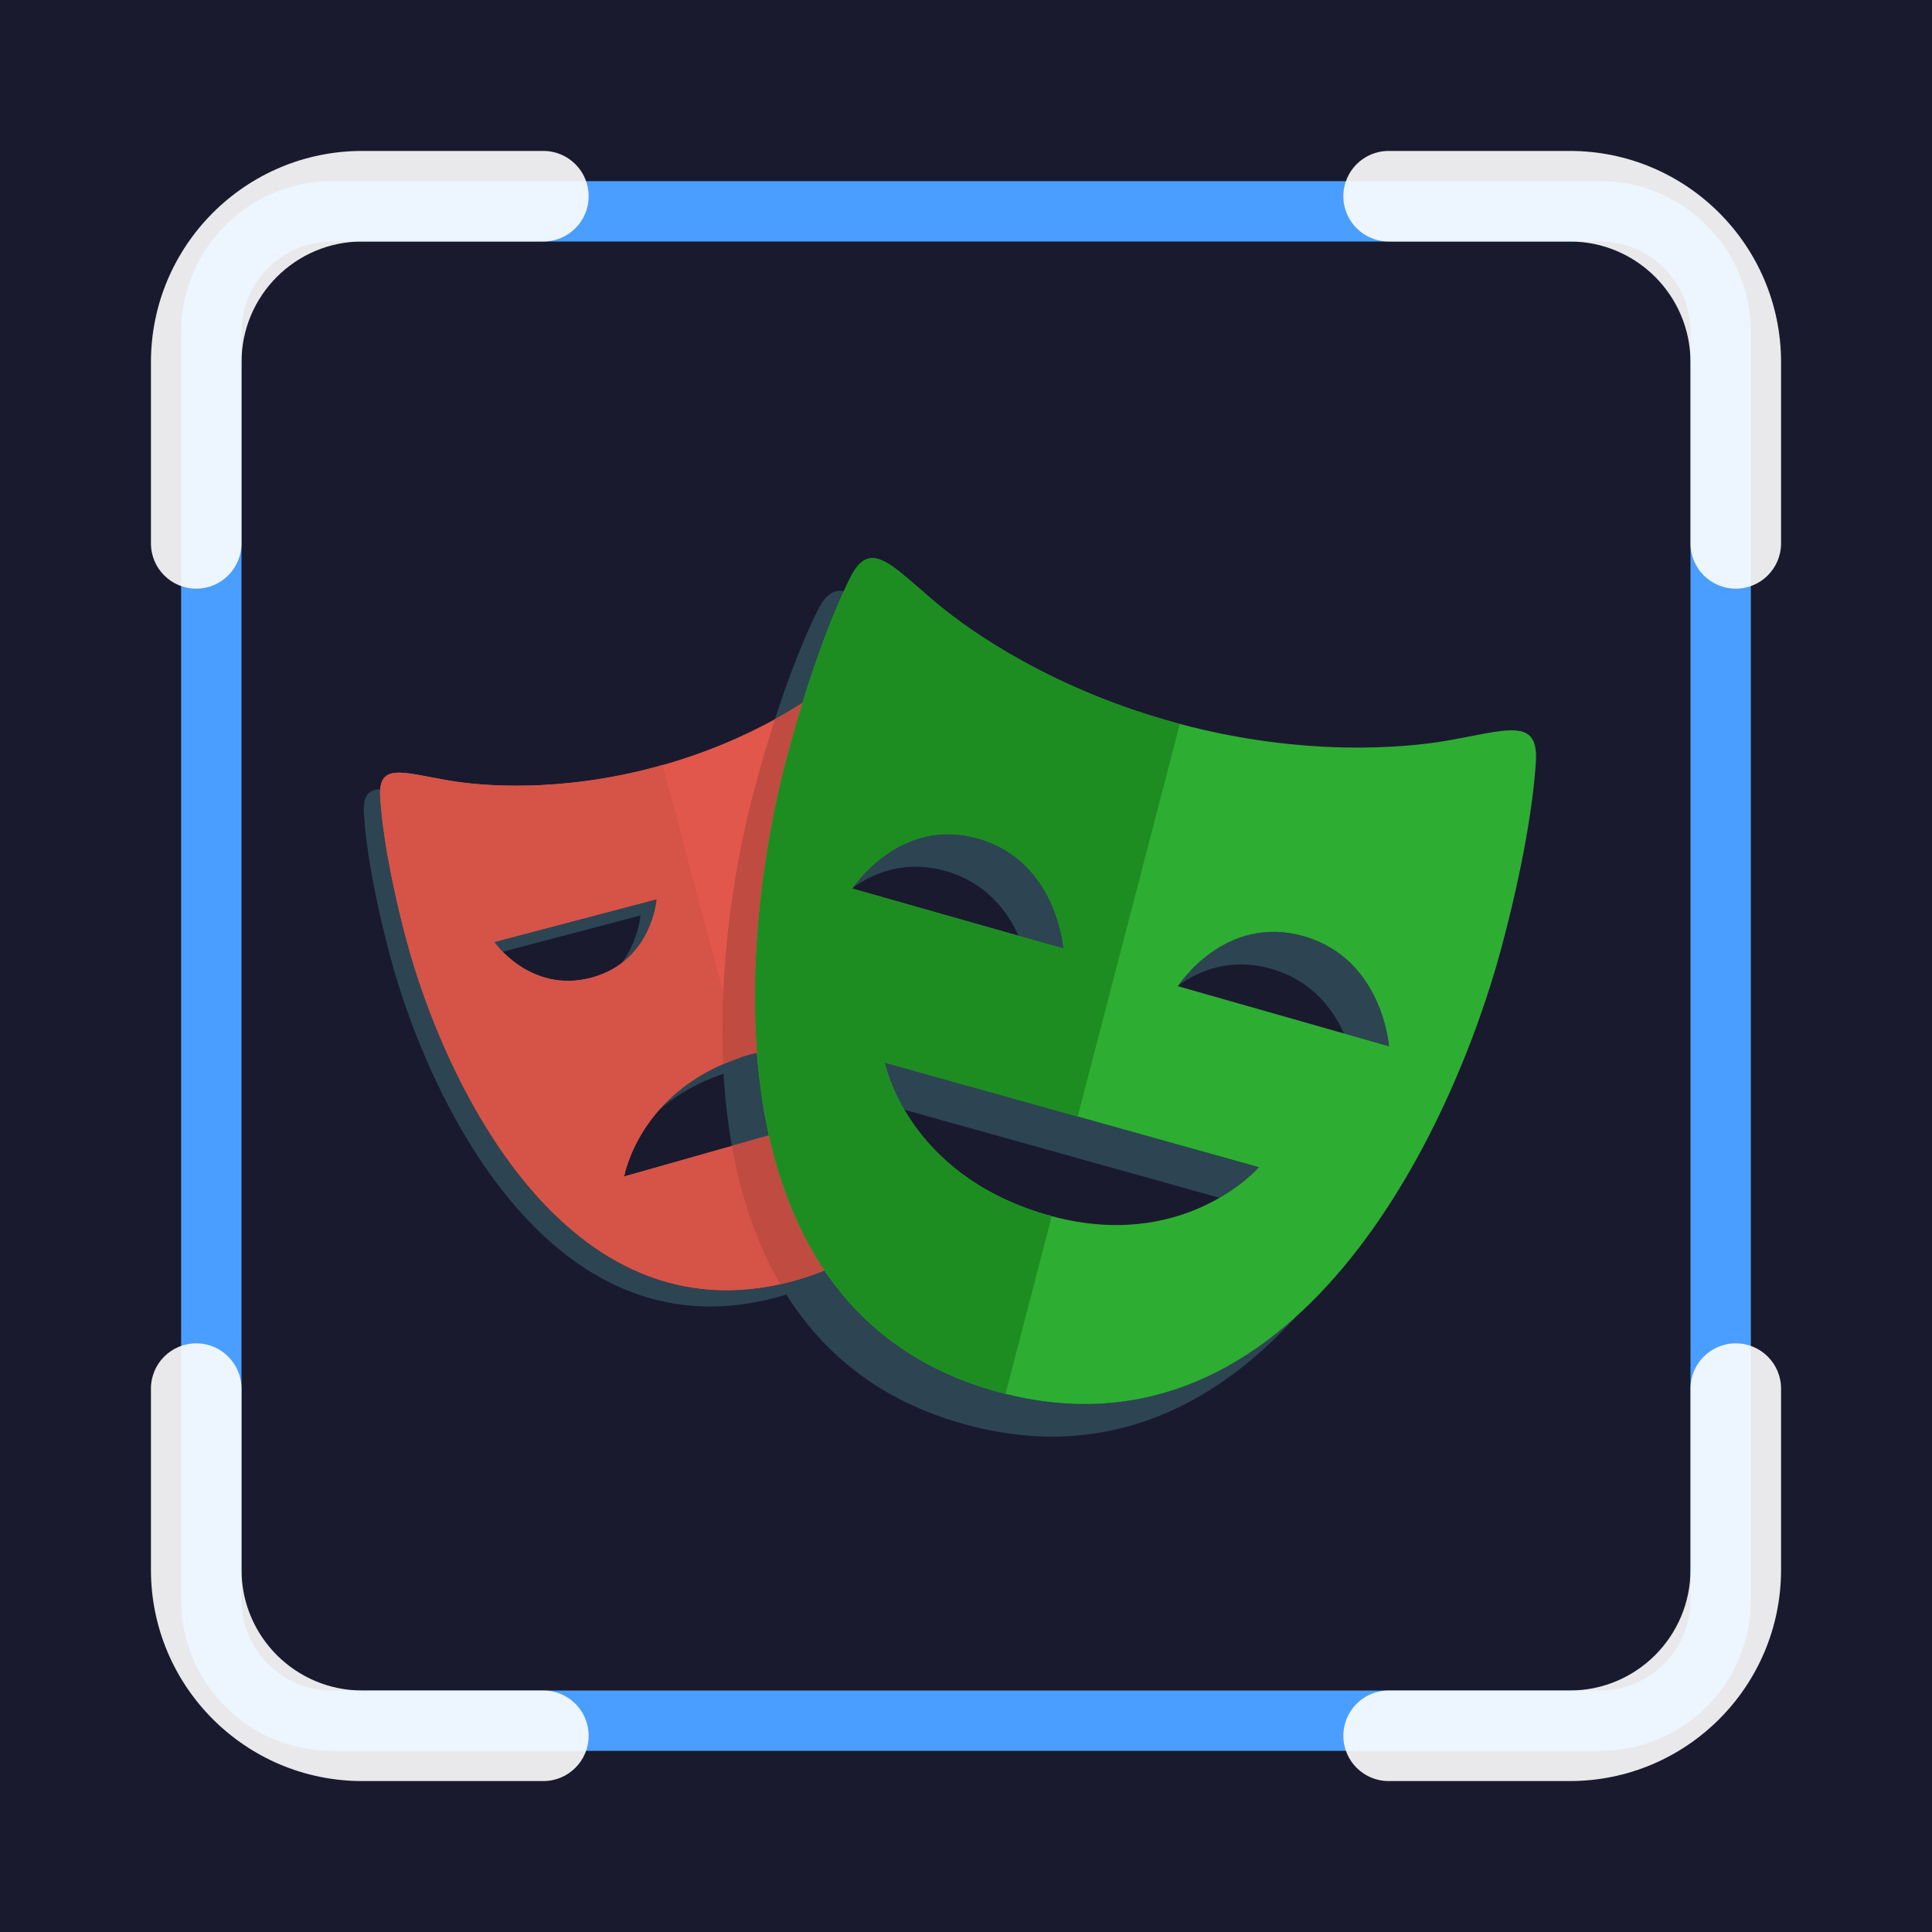
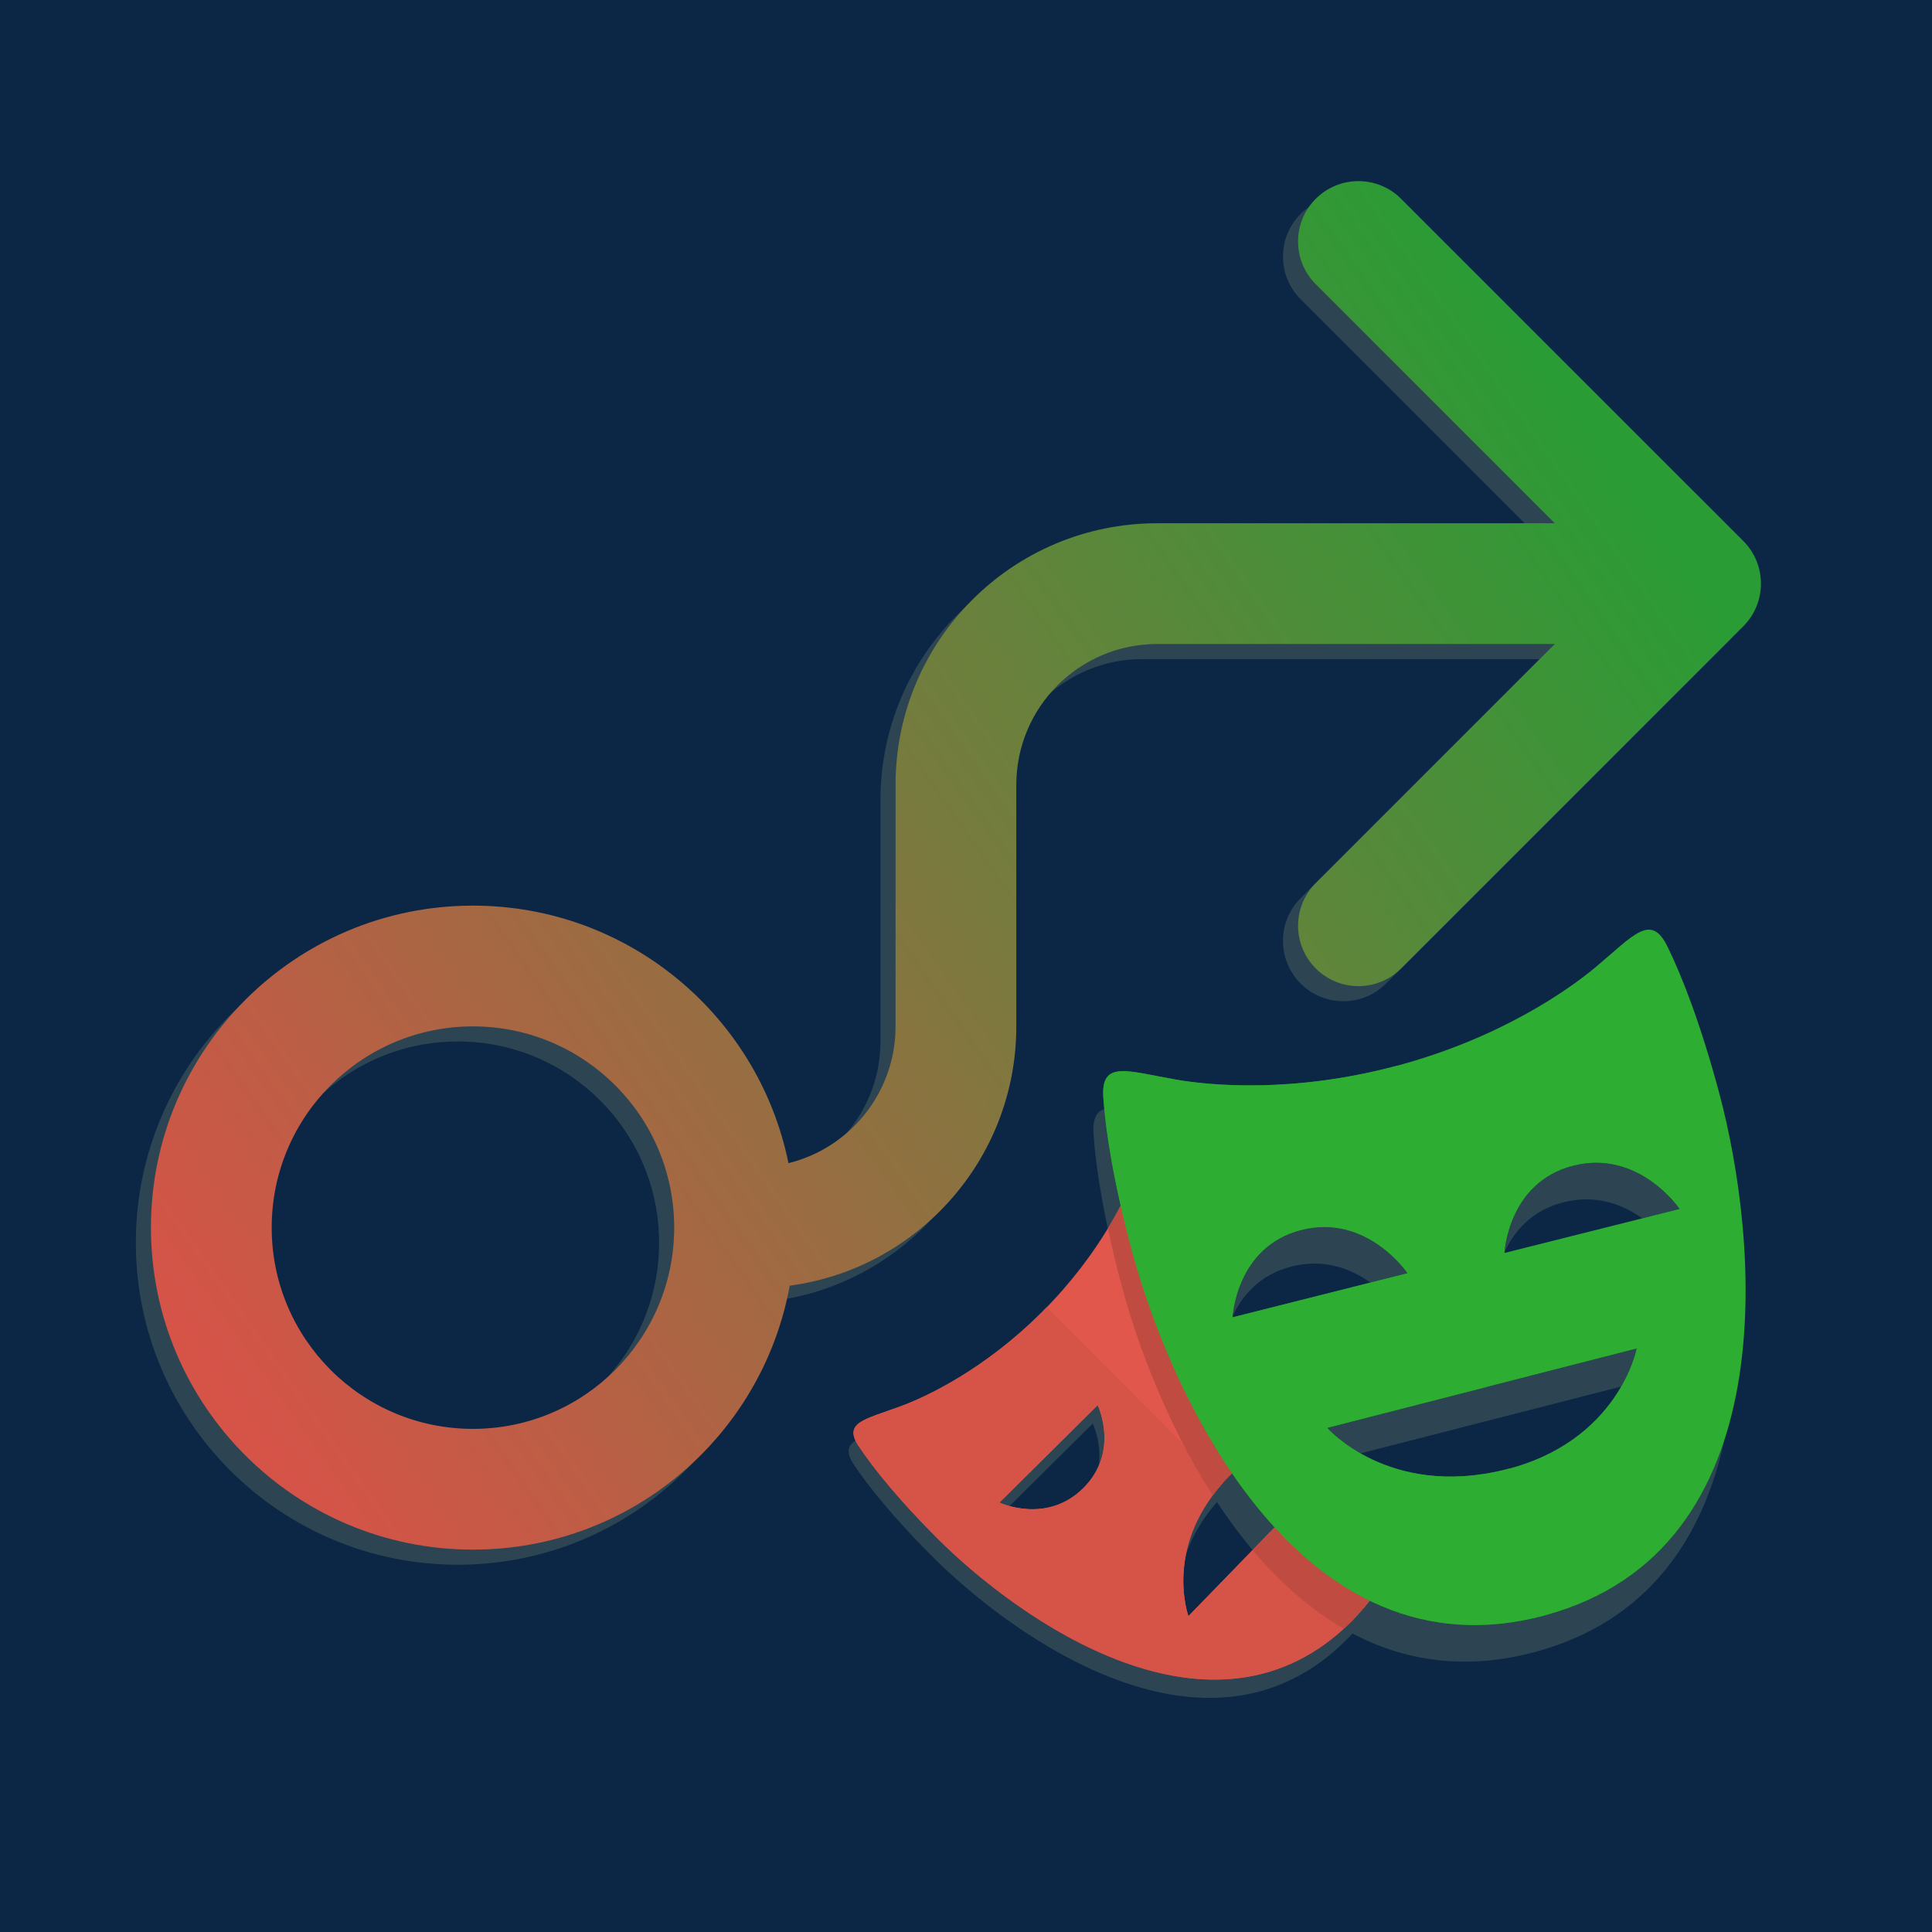
<svg xmlns="http://www.w3.org/2000/svg" width="128" height="128" viewBox="0 0 128 128" fill="none">
-   <rect width="128" height="128" fill="#1a1a2e" />
-   <rect x="14" y="14" width="100" height="100" rx="8" stroke="#4a9eff" stroke-width="4" fill="none" />
-   <g fill="#ffffff" opacity="0.9">
-     <path d="M24 16C19.582 16 16 19.582 16 24V36C16 37.657 14.657 39 13 39C11.343 39 10 37.657 10 36V24C10 16.268 16.268 10 24 10H36C37.657 10 39 11.343 39 13C39 14.657 37.657 16 36 16H24Z" />
-     <path d="M24 112C19.582 112 16 108.418 16 104V92C16 90.343 14.657 89 13 89C11.343 89 10 90.343 10 92V104C10 111.732 16.268 118 24 118H36C37.657 118 39 116.657 39 115C39 113.343 37.657 112 36 112H24Z" />
-     <path d="M104 16C108.418 16 112 19.582 112 24V36C112 37.657 113.343 39 115 39C116.657 39 118 37.657 118 36V24C118 16.268 111.732 10 104 10H92C90.343 10 89 11.343 89 13C89 14.657 90.343 16 92 16H104Z" />
-     <path d="M104 112C108.418 112 112 108.418 112 104V92C112 90.343 113.343 89 115 89C116.657 89 118 90.343 118 92V104C118 111.732 111.732 118 104 118H92C90.343 118 89 116.657 89 115C89 113.343 90.343 112 92 112H104Z" />
+   <rect width="128" height="128" fill="#F5F5F5" />
+   <rect width="128" height="128" fill="#0C2746" />
+   <g clip-path="url(#clip0_0_1)">
+     <path d="M73 82.333C73 79.388 75.388 77 78.333 77H105C107.946 77 110.333 79.388 110.333 82.333V103.667C110.333 106.612 107.946 109 105 109H78.333C75.388 109 73 106.612 73 103.667V82.333ZM121 90.333C121 88.861 119.806 87.667 118.333 87.667C116.861 87.667 115.667 88.861 115.667 90.333V106.333C115.667 110.751 112.085 114.333 107.667 114.333H86.333C84.861 114.333 83.667 115.527 83.667 117C83.667 118.473 84.861 119.667 86.333 119.667H107.667C115.03 119.667 121 113.697 121 106.333V90.333ZM91.828 14.172C90.266 12.61 87.734 12.61 86.172 14.172C84.61 15.734 84.61 18.266 86.172 19.828L102.01 35.667H75.667C66.094 35.667 58.333 43.427 58.333 53V69C58.333 73.383 55.312 77.06 51.239 78.063C49.261 68.328 40.653 61 30.333 61C18.551 61 9 70.552 9 82.333C9 94.115 18.551 103.667 30.333 103.667C40.802 103.667 49.51 96.126 51.321 86.179C59.796 85.045 66.333 77.786 66.333 69V53C66.333 47.845 70.512 43.667 75.667 43.667H102.01L86.172 59.505C84.61 61.067 84.61 63.599 86.172 65.162C87.734 66.724 90.266 66.724 91.828 65.162L114.495 42.495C116.057 40.933 116.057 38.4 114.495 36.838L91.828 14.172ZM17 82.333C17 74.97 22.97 69 30.333 69C37.697 69 43.667 74.97 43.667 82.333C43.667 89.697 37.697 95.667 30.333 95.667C22.97 95.667 17 89.697 17 82.333Z" fill="#2D4552" />
+     <path d="M74 81.333C74 78.388 76.388 76 79.333 76H106C108.946 76 111.333 78.388 111.333 81.333V102.667C111.333 105.612 108.946 108 106 108H79.333C76.388 108 74 105.612 74 102.667V81.333ZM122 89.333C122 87.861 120.806 86.667 119.333 86.667C117.861 86.667 116.667 87.861 116.667 89.333V105.333C116.667 109.751 113.085 113.333 108.667 113.333H87.333C85.861 113.333 84.667 114.527 84.667 116C84.667 117.473 85.861 118.667 87.333 118.667H108.667C116.03 118.667 122 112.697 122 105.333V89.333ZM92.828 13.172C91.266 11.61 88.734 11.61 87.172 13.172C85.61 14.734 85.61 17.266 87.172 18.828L103.01 34.667H76.667C67.094 34.667 59.333 42.427 59.333 52V68C59.333 72.383 56.312 76.06 52.239 77.063C50.261 67.328 41.653 60 31.333 60C19.551 60 10 69.552 10 81.333C10 93.115 19.551 102.667 31.333 102.667C41.802 102.667 50.51 95.126 52.321 85.179C60.796 84.045 67.333 76.786 67.333 68V52C67.333 46.845 71.512 42.667 76.667 42.667H103.01L87.172 58.505C85.61 60.067 85.61 62.599 87.172 64.162C88.734 65.724 91.266 65.724 92.828 64.162L115.495 41.495C117.057 39.933 117.057 37.4 115.495 35.838L92.828 13.172ZM18 81.333C18 73.97 23.97 68 31.333 68C38.697 68 44.667 73.97 44.667 81.333C44.667 88.697 38.697 94.667 31.333 94.667C23.97 94.667 18 88.697 18 81.333Z" fill="url(#paint0_linear_0_1)" />
+     <rect x="67" y="72" width="58" height="51" fill="#0C2746" />
+     <g clip-path="url(#clip1_0_1)">
+       <path d="M81.354 97.876C79.628 99.653 78.867 101.463 78.567 103.004C78.99 101.763 79.738 100.416 81.03 99.087C82.351 97.727 83.7 96.952 84.937 96.524L84.435 95.654C83.435 96.115 82.386 96.813 81.354 97.876ZM72.723 93.1L66.222 99.547C66.222 99.547 66.476 99.664 66.887 99.778L72.399 94.311C72.399 94.311 72.992 95.552 72.805 97.076C73.657 95.057 72.723 93.1 72.723 93.1ZM89.545 107.414C80.433 116.55 67.505 107.342 62.029 101.849C59.501 99.314 57.843 97.247 56.904 95.836C56.806 95.69 56.737 95.559 56.68 95.435C56.14 95.792 56.04 96.238 56.58 97.047C57.518 98.457 59.176 100.525 61.705 103.06C67.179 108.552 80.108 117.76 89.22 108.625C91.203 106.636 92.302 104.465 92.778 102.229C92.193 104.037 91.167 105.787 89.545 107.414ZM76.751 80.572L77.194 81.339L81.426 78.896C81.182 78.674 80.954 78.48 80.722 78.279L76.751 80.572Z" fill="#2D4552" />
+       <path d="M85.58 83.906C87.796 83.348 89.573 84.101 90.787 84.975L93.257 84.352C93.257 84.352 90.581 80.386 86.229 81.483C82.158 82.508 81.702 86.688 81.659 87.219C82.258 85.907 83.401 84.456 85.58 83.906ZM104.249 77.228C100.172 78.251 99.72 82.436 99.678 82.96C100.278 81.648 101.42 80.197 103.6 79.65C105.812 79.094 107.588 79.847 108.804 80.72L111.278 80.098C111.278 80.098 108.597 76.134 104.249 77.228ZM108.432 89.343L87.928 94.6C87.928 94.6 88.679 95.459 90.137 96.29L107.4 91.863C108.215 90.449 108.432 89.343 108.432 89.343ZM102.326 107.033C86.183 111.355 77.59 92.569 74.98 82.823C73.903 78.808 73.368 75.67 73.161 73.478C72.631 73.654 72.383 74.13 72.45 75.143C72.595 77.339 73.124 80.746 74.331 85.246C76.942 94.991 85.535 113.776 101.676 109.454C109.284 107.415 112.868 101.769 114.261 95.347C112.529 100.733 108.957 105.255 102.326 107.033Z" fill="#2D4552" />
+       <path d="M89.163 102.07L87.088 98.476L78.737 107.073C78.737 107.073 76.999 102.36 81.354 97.876C82.675 96.516 84.025 95.741 85.262 95.313L76.751 80.572L81.751 77.685C80.235 76.317 78.961 75.326 77.999 74.681C76.407 73.614 76.227 75.034 75.346 77.442C74.725 79.136 72.928 83.024 69.076 86.887C65.225 90.751 61.349 92.553 59.657 93.175C57.258 94.058 55.84 94.238 56.905 95.836C57.843 97.245 59.501 99.313 62.03 101.849C67.504 107.341 80.433 116.549 89.545 107.413C91.925 105.027 93.048 102.377 93.322 99.668L89.162 102.069L89.163 102.07ZM66.221 99.548L72.723 93.1C72.723 93.1 74.203 96.179 71.766 98.597C69.327 101.014 66.221 99.548 66.221 99.548Z" fill="#E2574C" />
+       <path d="M84.169 101.48L78.736 107.072C78.736 107.072 77.121 102.645 80.987 98.288L69.338 86.607L69.076 86.887C65.224 90.751 61.348 92.554 59.656 93.176C57.257 94.059 55.84 94.239 56.904 95.836C57.842 97.246 59.501 99.314 62.029 101.849C67.504 107.341 80.432 116.549 89.544 107.414L89.805 107.13L84.169 101.48ZM66.222 99.548L72.723 93.1C72.723 93.1 74.203 96.179 71.766 98.597C69.328 101.014 66.222 99.548 66.222 99.548Z" fill="#D65348" />
+       <path d="M99.989 97.286L99.65 97.386C91.967 99.255 87.928 94.6 87.928 94.6L98.501 91.889L92.628 70.587L92.561 70.605C85.735 72.435 80.215 71.93 77.909 71.526C74.641 70.953 72.932 70.23 73.098 72.72C73.244 74.917 73.773 78.324 74.98 82.823C77.591 92.569 86.184 111.354 102.325 107.032L102.649 106.931L99.989 97.286ZM81.655 87.277C81.655 87.277 81.88 82.579 86.229 81.484C90.581 80.388 93.256 84.354 93.256 84.354L81.655 87.277Z" fill="#1D8D22" />
+       <path d="M84.446 101.195L82.989 102.695C84.74 104.778 86.751 106.586 89.026 107.895C89.199 107.737 89.374 107.586 89.544 107.414C89.99 106.966 90.379 106.506 90.74 106.041C88.377 104.887 86.281 103.199 84.446 101.195ZM74.331 85.246C75.365 89.104 77.341 94.376 80.346 99.073C80.642 98.674 80.967 98.273 81.354 97.875L81.635 97.616C78.266 92.691 76.085 86.949 74.98 82.823C74.701 81.78 74.459 80.799 74.249 79.874C74.001 80.349 73.728 80.847 73.4 81.386C73.653 82.57 73.956 83.849 74.331 85.246Z" fill="#C04B41" />
+       <path d="M105.708 64.08C103.916 65.581 99.386 68.777 92.561 70.605C85.736 72.434 80.216 71.93 77.91 71.526C74.642 70.953 72.933 70.23 73.099 72.72C73.244 74.917 73.773 78.324 74.98 82.823C77.591 92.569 86.184 111.354 102.325 107.032C118.462 102.708 116.509 82.143 113.897 72.397C112.691 67.898 111.445 64.683 110.472 62.708C109.371 60.47 108.252 61.95 105.708 64.08ZM81.655 87.277C81.655 87.277 81.88 82.579 86.229 81.484C90.581 80.388 93.256 84.354 93.256 84.354L81.655 87.277ZM99.651 97.385C91.968 99.254 87.929 94.599 87.929 94.599L108.432 89.343C108.432 89.342 107.254 95.531 99.651 97.385ZM99.675 83.013C99.675 83.013 99.898 78.319 104.248 77.227C108.598 76.134 111.278 80.097 111.278 80.097L99.675 83.013Z" fill="#2EAD33" />
+     </g>
  </g>
-   <g transform="translate(19, 20) scale(0.225)">
-     <path d="M136.444 221.556C123.558 225.213 115.104 231.625 109.535 238.032C114.869 233.364 122.014 229.08 131.652 226.348C141.51 223.554 149.92 223.574 156.869 224.915V219.481C150.941 218.939 144.145 219.371 136.444 221.556ZM108.946 175.876L61.09 188.484C61.09 188.484 61.962 189.716 63.577 191.36L104.153 180.668C104.153 180.668 103.578 188.077 98.585 194.705C108.03 187.559 108.946 175.876 108.946 175.876ZM149.005 288.347C81.658 306.486 46.027 228.438 35.24 187.928C30.256 169.229 28.08 155.067 27.5 145.928C27.438 144.979 27.466 144.179 27.534 143.446C24.04 143.657 22.367 145.473 22.708 150.721C23.288 159.855 25.463 174.016 30.447 192.721C41.23 233.225 76.866 311.273 144.213 293.134C158.872 289.185 169.885 281.992 178.152 272.81C170.532 279.692 160.995 285.112 149.005 288.347ZM161.661 128.11V132.903H188.077C187.535 131.206 186.989 129.677 186.447 128.11H161.661Z" fill="#2D4552" />
-     <path d="M193.981 167.584C205.861 170.958 212.144 179.287 215.465 186.658L228.711 190.42C228.711 190.42 226.904 164.623 203.57 157.995C181.741 151.793 168.308 170.124 166.674 172.496C173.024 167.972 182.297 164.268 193.981 167.584ZM299.422 186.777C277.573 180.547 264.145 198.916 262.535 201.255C268.89 196.736 278.158 193.031 289.837 196.362C301.698 199.741 307.976 208.06 311.307 215.436L324.572 219.212C324.572 219.212 322.736 193.41 299.422 186.777ZM286.262 254.795L176.072 223.99C176.072 223.99 177.265 230.038 181.842 237.869L274.617 263.805C282.255 259.386 286.262 254.795 286.262 254.795ZM209.867 321.102C122.618 297.71 133.166 186.543 147.284 133.865C153.097 112.156 159.073 96.02 164.029 85.204C161.072 84.595 158.623 86.153 156.203 91.075C150.941 101.747 144.212 119.124 137.7 143.45C123.586 196.127 113.038 307.29 200.283 330.682C241.406 341.699 273.442 324.955 297.323 298.659C274.655 319.19 245.714 330.701 209.867 321.102Z" fill="#2D4552" />
-     <path d="M161.661 262.296V239.863L99.332 257.537C99.332 257.537 103.938 230.777 136.444 221.556C146.302 218.762 154.713 218.781 161.661 220.123V128.11H192.869C189.471 117.61 186.184 109.526 183.423 103.909C178.856 94.612 174.174 100.775 163.545 109.665C156.059 115.919 137.139 129.261 108.668 136.933C80.197 144.61 57.179 142.574 47.575 140.911C33.96 138.562 26.839 135.572 27.505 145.928C28.085 155.062 30.261 169.224 35.245 187.928C46.027 228.433 81.663 306.481 149.01 288.342C166.602 283.602 179.019 274.233 187.626 262.291H161.661V262.296ZM61.085 188.484L108.946 175.876C108.946 175.876 107.551 194.288 89.609 199.018C71.661 203.743 61.085 188.484 61.085 188.484Z" fill="#E2574C" />
-     <path d="M341.786 129.174C329.345 131.355 299.498 134.072 262.612 124.185C225.716 114.304 201.236 97.022 191.537 88.899C177.788 77.383 171.74 69.38 165.788 81.486C160.526 92.163 153.797 109.54 147.284 133.866C133.171 186.543 122.623 297.706 209.867 321.098C297.093 344.47 343.53 242.92 357.644 190.238C364.157 165.917 367.013 147.5 367.799 135.625C368.695 122.173 359.455 126.078 341.786 129.174ZM166.497 172.756C166.497 172.756 180.246 151.372 203.565 158C226.899 164.628 228.706 190.425 228.706 190.425L166.497 172.756ZM223.42 268.713C182.403 256.698 176.077 223.99 176.077 223.99L286.262 254.796C286.262 254.791 264.021 280.578 223.42 268.713ZM262.377 201.495C262.377 201.495 276.107 180.126 299.422 186.773C322.736 193.411 324.572 219.208 324.572 219.208L262.377 201.495Z" fill="#2EAD33" />
-     <path d="M139.88 246.04L99.332 257.532C99.332 257.532 103.737 232.44 133.607 222.496L110.647 136.33L108.663 136.933C80.192 144.611 57.174 142.574 47.57 140.911C33.955 138.563 26.834 135.572 27.5 145.929C28.08 155.063 30.256 169.224 35.24 187.929C46.023 228.433 81.658 306.481 149.005 288.342L150.989 287.719L139.88 246.04ZM61.085 188.485L108.946 175.876C108.946 175.876 107.551 194.288 89.609 199.018C71.662 203.743 61.085 188.485 61.085 188.485Z" fill="#D65348" />
-     <path d="M225.27 269.163L223.415 268.712C182.398 256.698 176.072 223.99 176.072 223.99L232.89 239.872L262.971 124.281L262.607 124.185C225.711 114.304 201.232 97.022 191.532 88.899C177.783 77.383 171.735 69.38 165.783 81.486C160.526 92.163 153.797 109.54 147.284 133.866C133.171 186.543 122.623 297.706 209.867 321.097L211.655 321.5L225.27 269.163ZM166.497 172.756C166.497 172.756 180.246 151.372 203.565 158C226.899 164.628 228.706 190.425 228.706 190.425L166.497 172.756Z" fill="#1D8D22" />
-     <path d="M141.946 245.451L131.072 248.537C133.641 263.019 138.169 276.917 145.276 289.195C146.513 288.922 147.74 288.687 149 288.342C152.302 287.451 155.364 286.348 158.312 285.145C150.371 273.361 145.118 259.789 141.946 245.451ZM137.7 143.451C132.112 164.307 127.113 194.326 128.489 224.436C130.952 223.367 133.554 222.371 136.444 221.551L138.457 221.101C136.003 188.939 141.308 156.165 147.284 133.866C148.799 128.225 150.318 122.978 151.832 118.085C149.393 119.637 146.767 121.228 143.776 122.867C141.759 129.093 139.722 135.898 137.7 143.451Z" fill="#C04B41" />
-   </g>
+   <defs>
+     <linearGradient id="paint0_linear_0_1" x1="107" y1="30" x2="16" y2="94" gradientUnits="userSpaceOnUse">
+       <stop stop-color="#299C35" />
+       <stop offset="1" stop-color="#D65348" />
+     </linearGradient>
+     <clipPath id="clip0_0_1">
+       <rect width="128" height="128" fill="white" />
+     </clipPath>
+     <clipPath id="clip1_0_1">
+       <rect width="74" height="74" fill="white" transform="translate(39 75) rotate(-30)" />
+     </clipPath>
+   </defs>
</svg>
